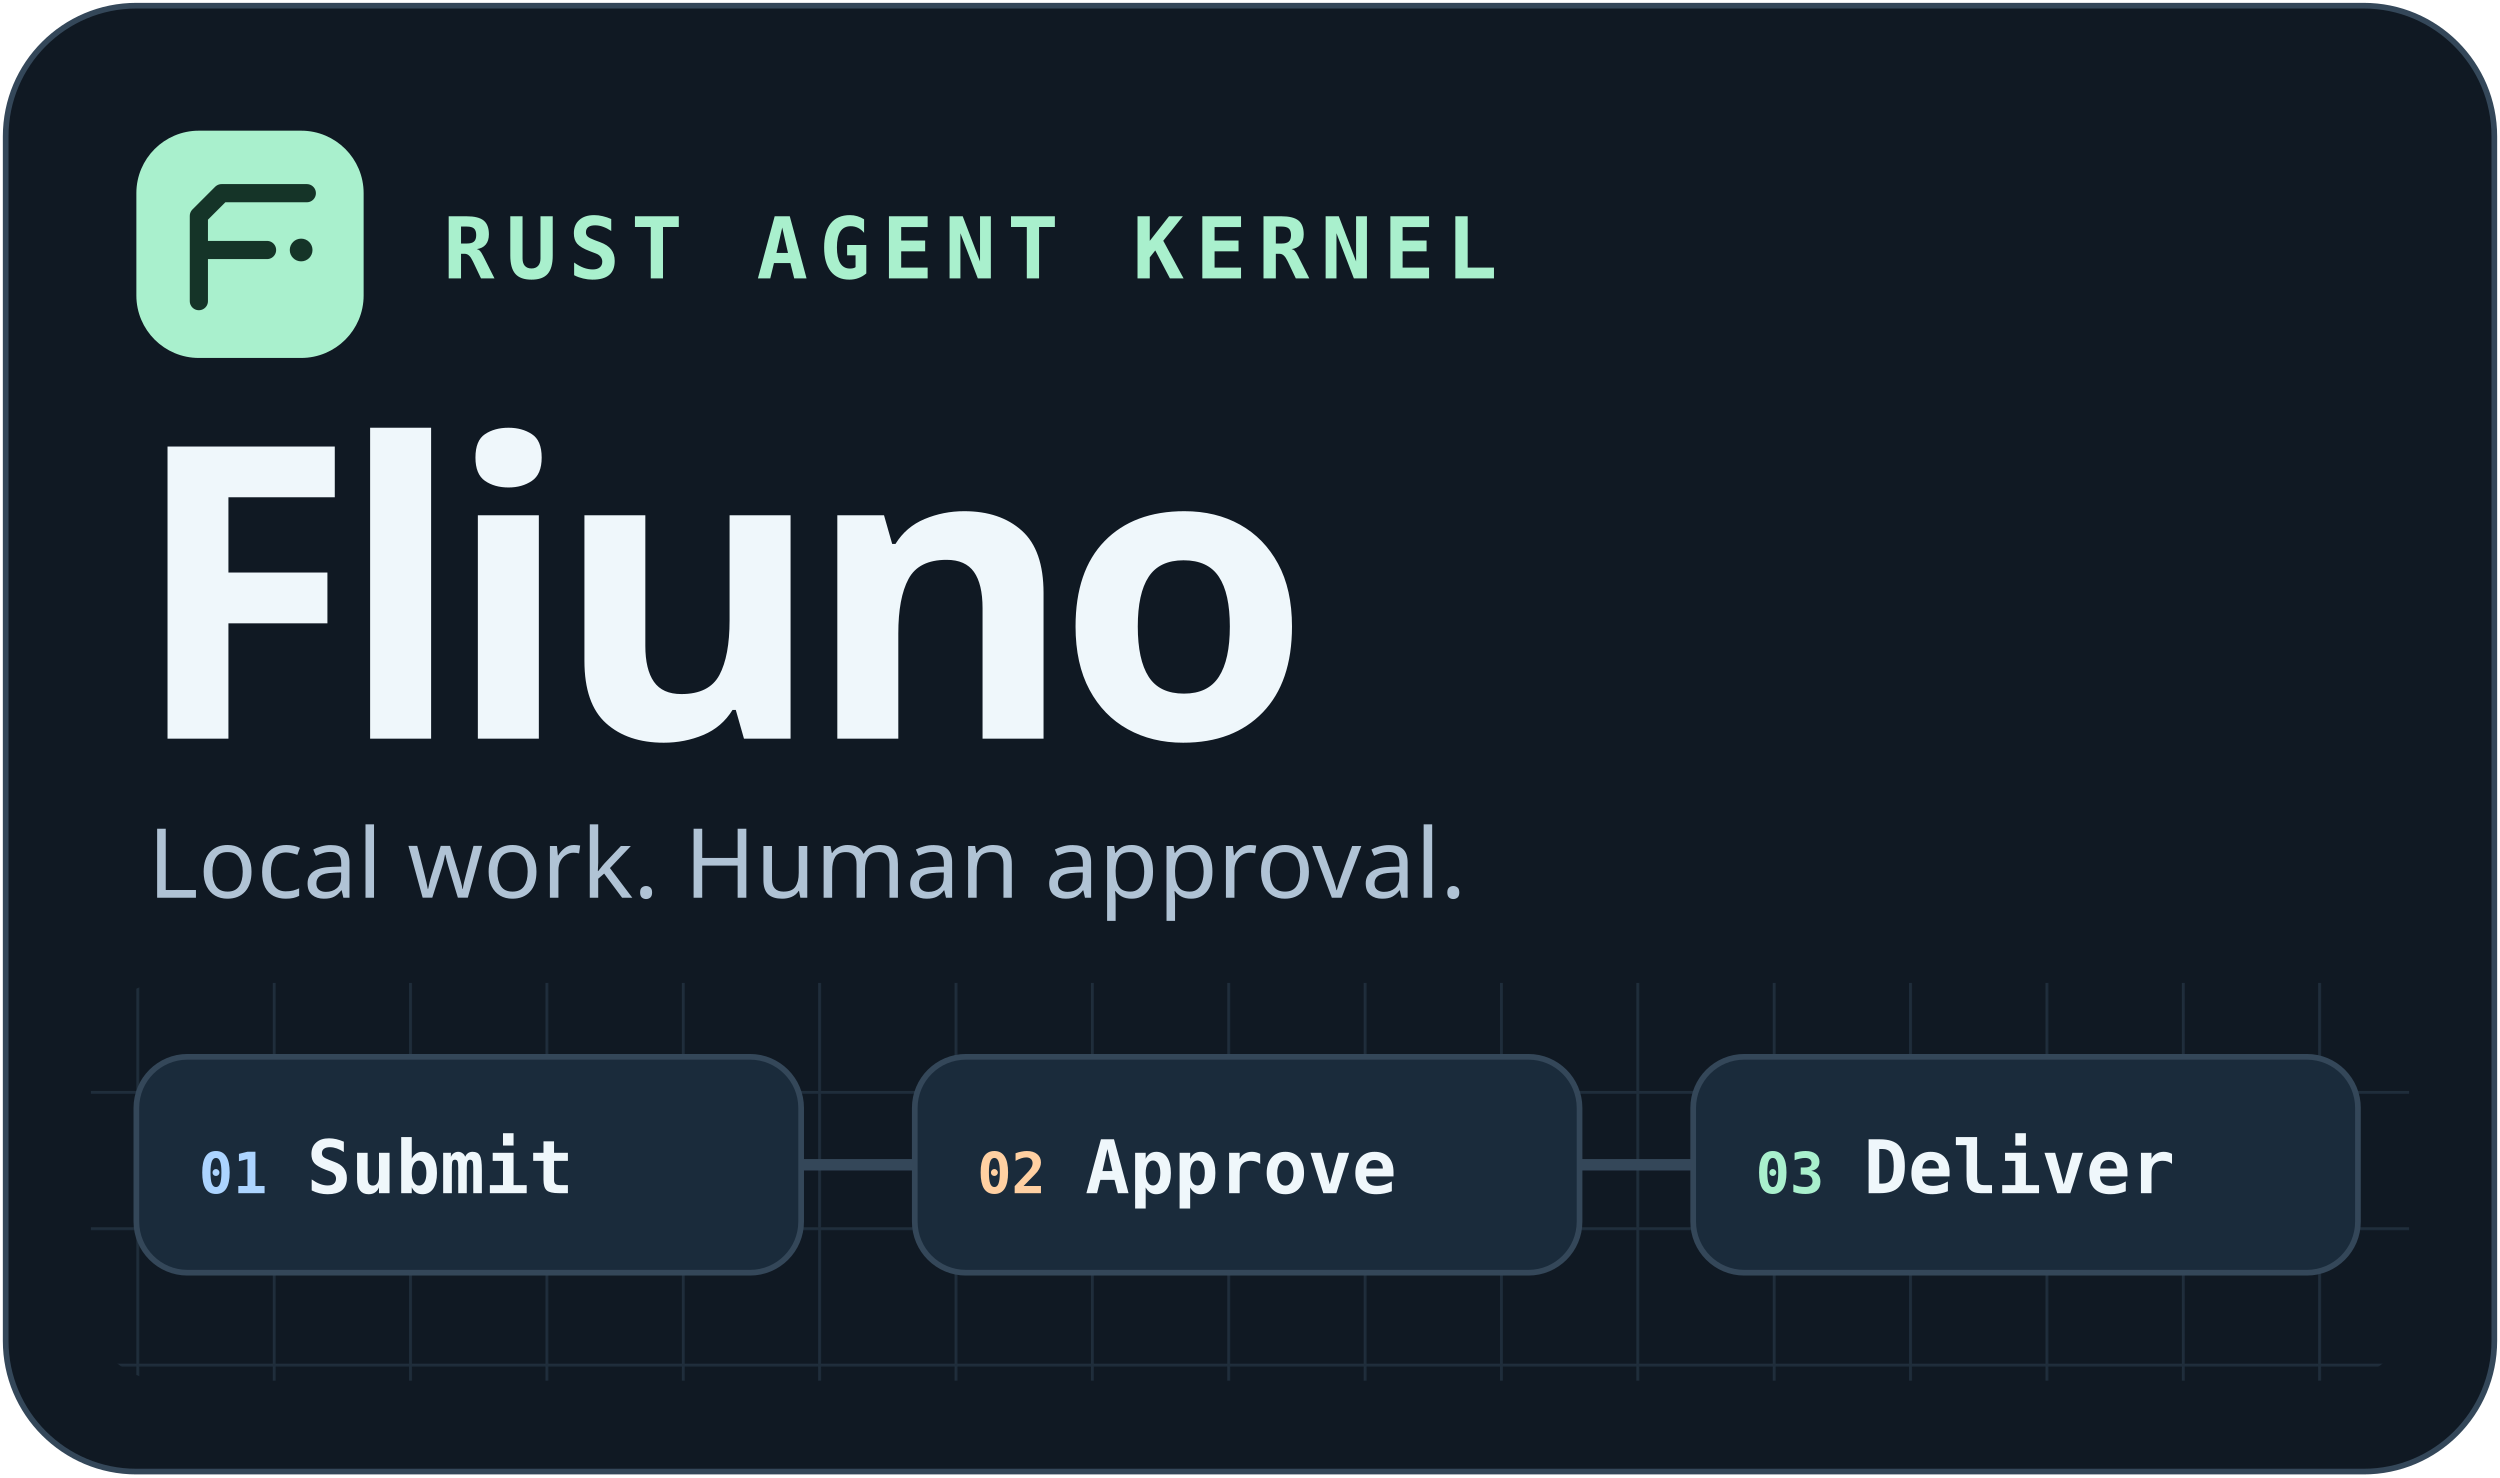
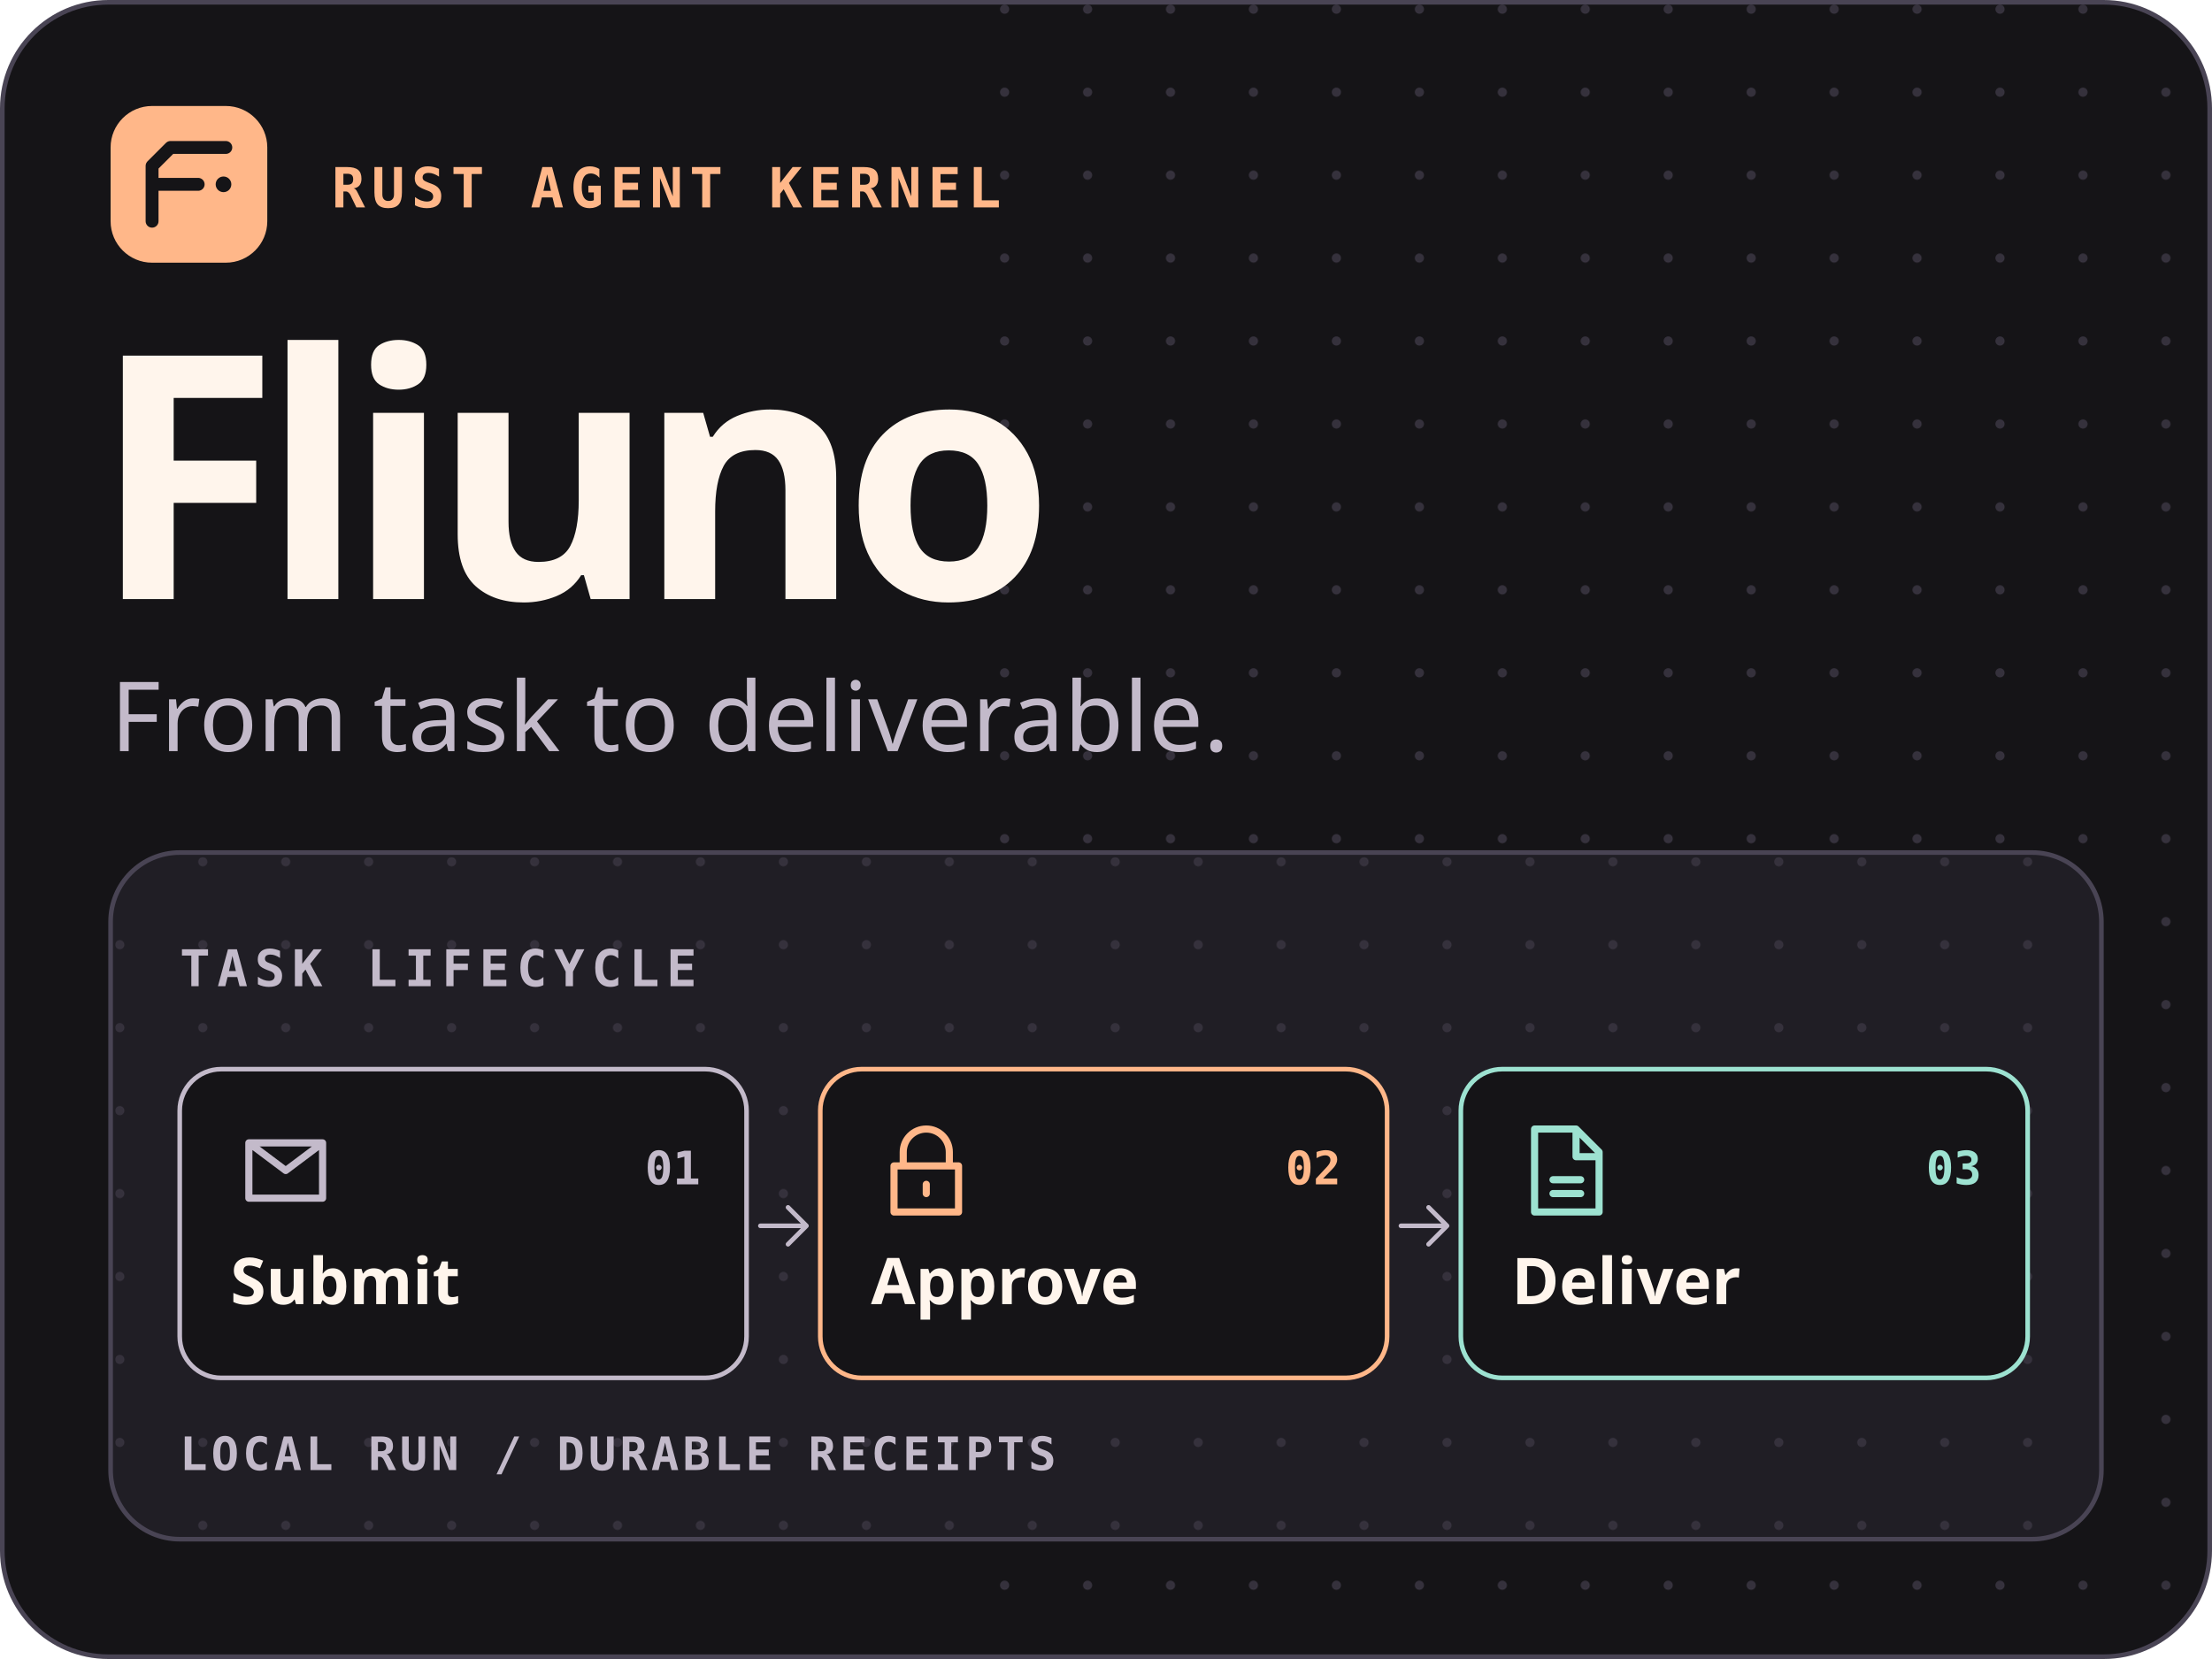
- <svg xmlns="http://www.w3.org/2000/svg" width="440" height="260" viewBox="0 0 440 260" role="img" aria-labelledby="title desc">
+ <svg xmlns="http://www.w3.org/2000/svg" width="480" height="360" viewBox="0 0 480 360" role="img" aria-labelledby="title desc">
  <defs>
    <clipPath id="frame">
-       <rect x="1" y="1" width="438" height="258" rx="23" />
+       <rect x="0.5" y="0.5" width="479" height="359" rx="23" fill="#151417" stroke="none" />
    </clipPath>
-     <pattern id="grid" width="24" height="24" patternUnits="userSpaceOnUse">
-       <path d="M24 0H0v24" fill="none" stroke="#344759" stroke-opacity=".44" />
+     <pattern id="grid" width="18" height="18" patternUnits="userSpaceOnUse">
+       <circle cx="2" cy="2" r="1" fill="#35313c" />
    </pattern>
  </defs>
-   <g clip-path="url(#frame)" fill="#eff7fb" font-family="system-ui, 'Segoe UI', sans-serif">
-     <rect x="0" y="0" width="440" height="260" rx="23" fill="#101923" />
-     <rect x="16" y="173" width="408" height="70" rx="13" fill="url(#grid)" />
+   <g clip-path="url(#frame)">
+     <rect x="0" y="0" width="480" height="360" rx="23" fill="#151417" stroke="none" />
+     <rect x="216.0" y="0" width="264.0" height="360" rx="0" fill="url(#grid)" stroke="none" />
    <g transform="translate(24 23)">
-       <rect x="0" y="0" width="40" height="40" rx="11" fill="#a9f0cd" />
-       <path d="M11 30V15l4-4h15M11 21h12" fill="none" stroke="#153428" stroke-width="3.2" stroke-linecap="round" stroke-linejoin="round" />
-       <circle cx="29" cy="21" r="2" fill="#153428" />
+       <rect x="0" y="0" width="34" height="34" rx="9" fill="#ffb789" stroke="none" />
+       <path d="M9 25V13l4-4h12M9 17h10" fill="none" stroke="#151417" stroke-width="2.8" stroke-linecap="round" stroke-linejoin="round" />
+       <circle cx="24.5" cy="17" r="1.7" fill="#151417" />
    </g>
-     <text x="78" y="49" font-size="15" fill="#a9f0cd" font-weight="700" letter-spacing="2" font-family="ui-monospace, 'Cascadia Mono', Consolas, monospace">RUST AGENT KERNEL</text>
-     <text x="23" y="130" font-size="72" font-weight="750" letter-spacing="-3">Fliuno</text>
-     <text x="26" y="158" font-size="17" fill="#b0c3d5">Local work. Human approval.</text>
-     <path d="M59 205h322" stroke="#344759" stroke-width="2" />
-     <g transform="translate(24 186)" font-family="ui-monospace, 'Cascadia Mono', Consolas, monospace">
-       <rect x="0" y="0" width="117" height="38" rx="9" fill="#1a2b3b" stroke="#344759" />
-       <text x="11" y="24" font-size="10" fill="#acd4ff" font-weight="700">01</text>
-       <text x="30" y="24" font-size="13" font-weight="700">Submit</text>
-     </g>
-     <g transform="translate(161 186)" font-family="ui-monospace, 'Cascadia Mono', Consolas, monospace">
-       <rect x="0" y="0" width="117" height="38" rx="9" fill="#1a2b3b" stroke="#344759" />
-       <text x="11" y="24" font-size="10" fill="#ffd0a2" font-weight="700">02</text>
-       <text x="30" y="24" font-size="13" font-weight="700">Approve</text>
-     </g>
-     <g transform="translate(298 186)" font-family="ui-monospace, 'Cascadia Mono', Consolas, monospace">
-       <rect x="0" y="0" width="117" height="38" rx="9" fill="#1a2b3b" stroke="#344759" />
-       <text x="11" y="24" font-size="10" fill="#a9f0cd" font-weight="700">03</text>
-       <text x="30" y="24" font-size="13" font-weight="700">Deliver</text>
+     <text x="72" y="45" font-family="'Cascadia Mono', Consolas, monospace" font-size="12" fill="#ffb789" font-weight="650" letter-spacing="1.4" text-anchor="start">RUST AGENT KERNEL</text>
+     <text x="20" y="130" font-family="system-ui, 'Segoe UI', sans-serif" font-size="74" fill="#fff5ec" font-weight="800" letter-spacing="-4" text-anchor="start">Fliuno</text>
+     <text x="24" y="163" font-family="system-ui, 'Segoe UI', sans-serif" font-size="21" fill="#c3baca" font-weight="500" letter-spacing="0" text-anchor="start">From task to deliverable.</text>
+     <g transform="translate(24 185)">
+       <rect x="0" y="0" width="432" height="149" rx="15" fill="#201e25" stroke="#494454" />
+       <rect x="1" y="1" width="430" height="147" rx="14" fill="url(#grid)" stroke="none" />
+       <text x="15" y="29" font-family="'Cascadia Mono', Consolas, monospace" font-size="11" fill="#c3baca" font-weight="650" letter-spacing="1.5" text-anchor="start">TASK LIFECYCLE</text>
+       <rect x="15" y="47" width="123" height="67" rx="9" fill="#151417" stroke="#c3baca" />
+       <g transform="translate(26 57)">
+         <path d="M4 6h16v12H4zM4 6l8 6 8-6" fill="none" stroke="#c3baca" stroke-width="1.55" stroke-linecap="round" stroke-linejoin="round" />
+       </g>
+       <text x="128" y="72" font-family="'Cascadia Mono', Consolas, monospace" font-size="10" fill="#c3baca" font-weight="650" letter-spacing="0" text-anchor="end">01</text>
+       <text x="26" y="98" font-family="system-ui, 'Segoe UI', sans-serif" font-size="14" fill="#fff5ec" font-weight="650" letter-spacing="0" text-anchor="start">Submit</text>
+       <path d="M141 81h10m-4-4 4 4-4 4" fill="none" stroke="#c3baca" stroke-width="1" stroke-linecap="round" stroke-linejoin="round" />
+       <rect x="154" y="47" width="123" height="67" rx="9" fill="#151417" stroke="#ffb789" />
+       <g transform="translate(165 57)">
+         <path d="M7 11V8a5 5 0 0110 0v3M5 11h14v10H5zM12 15v2" fill="none" stroke="#ffb789" stroke-width="1.55" stroke-linecap="round" stroke-linejoin="round" />
+       </g>
+       <text x="267" y="72" font-family="'Cascadia Mono', Consolas, monospace" font-size="10" fill="#ffb789" font-weight="650" letter-spacing="0" text-anchor="end">02</text>
+       <text x="165" y="98" font-family="system-ui, 'Segoe UI', sans-serif" font-size="14" fill="#fff5ec" font-weight="650" letter-spacing="0" text-anchor="start">Approve</text>
+       <path d="M280 81h10m-4-4 4 4-4 4" fill="none" stroke="#c3baca" stroke-width="1" stroke-linecap="round" stroke-linejoin="round" />
+       <rect x="293" y="47" width="123" height="67" rx="9" fill="#151417" stroke="#9de2d1" />
+       <g transform="translate(304 57)">
+         <path d="M5 3h9l5 5v13H5zM14 3v6h5M9 14h6M9 17h6" fill="none" stroke="#9de2d1" stroke-width="1.55" stroke-linecap="round" stroke-linejoin="round" />
+       </g>
+       <text x="406" y="72" font-family="'Cascadia Mono', Consolas, monospace" font-size="10" fill="#9de2d1" font-weight="650" letter-spacing="0" text-anchor="end">03</text>
+       <text x="304" y="98" font-family="system-ui, 'Segoe UI', sans-serif" font-size="14" fill="#fff5ec" font-weight="650" letter-spacing="0" text-anchor="start">Deliver</text>
+       <text x="15" y="134" font-family="'Cascadia Mono', Consolas, monospace" font-size="10" fill="#c3baca" font-weight="650" letter-spacing="0.8" text-anchor="start">LOCAL RUN  /  DURABLE RECEIPTS</text>
    </g>
  </g>
-   <rect x="1" y="1" width="438" height="258" rx="23" fill="none" stroke="#344759" />
+   <rect x="0.5" y="0.5" width="479" height="359" rx="23" fill="none" stroke="#494454" />
</svg>
